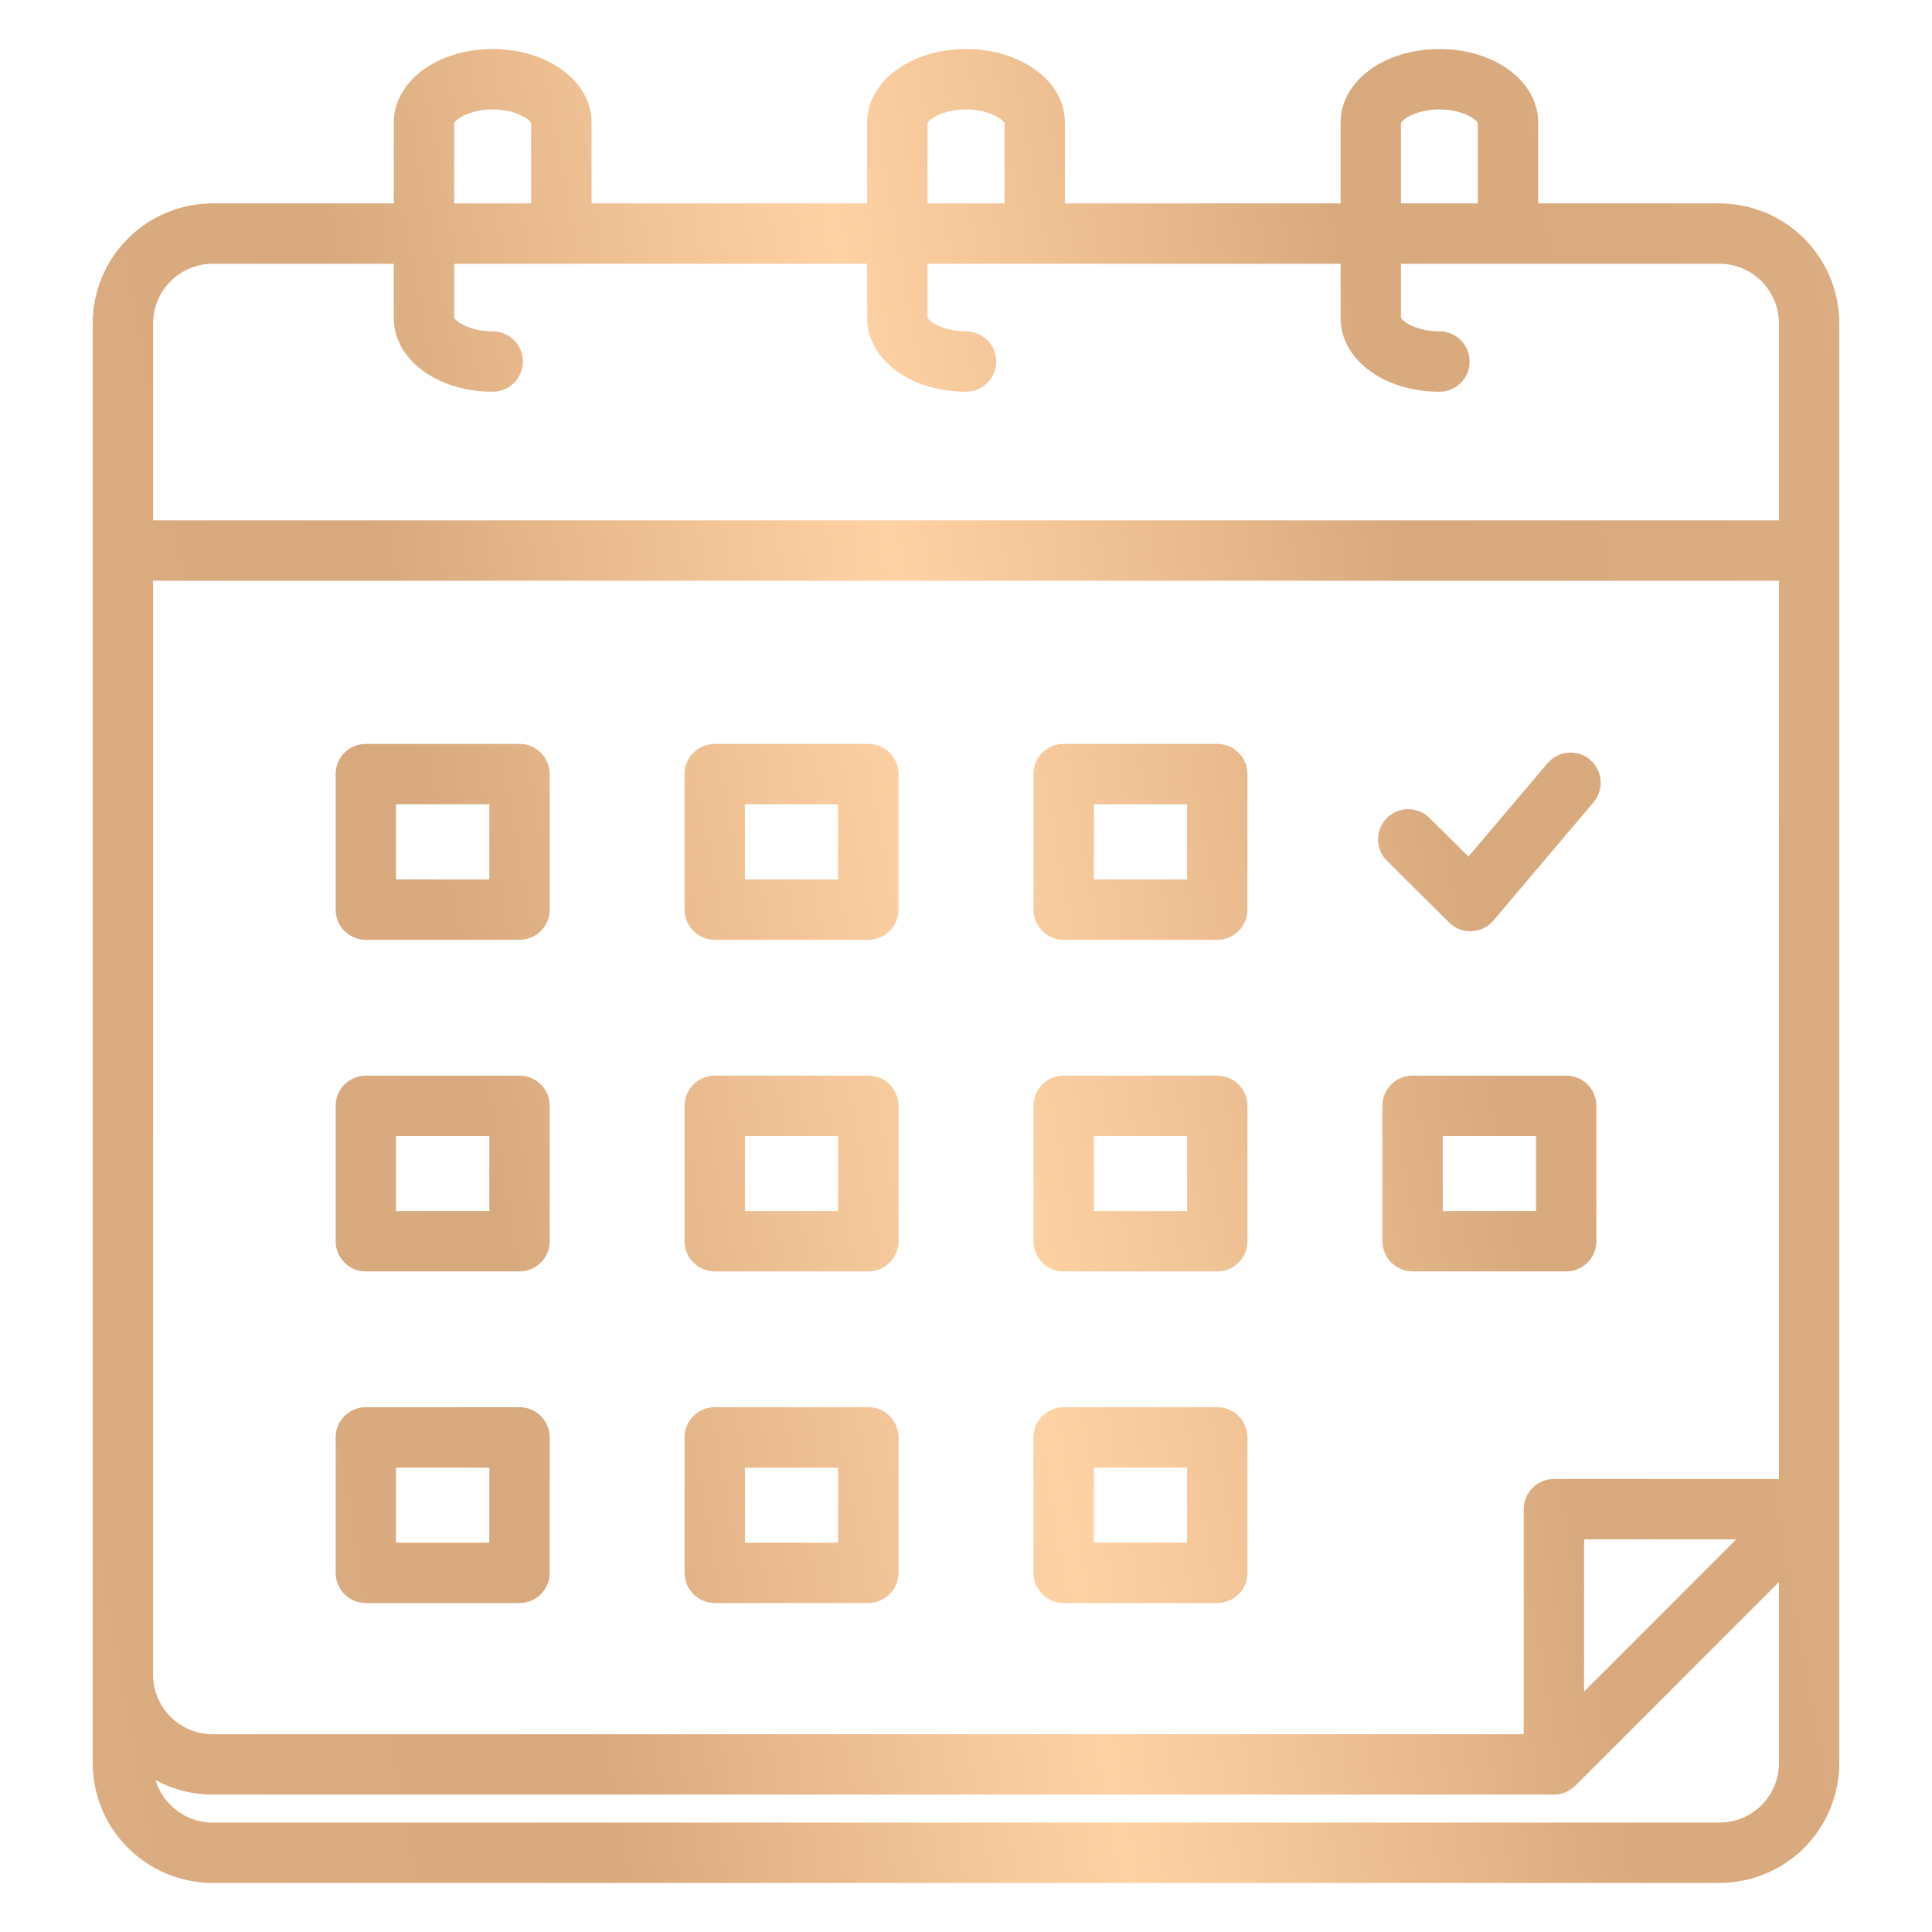
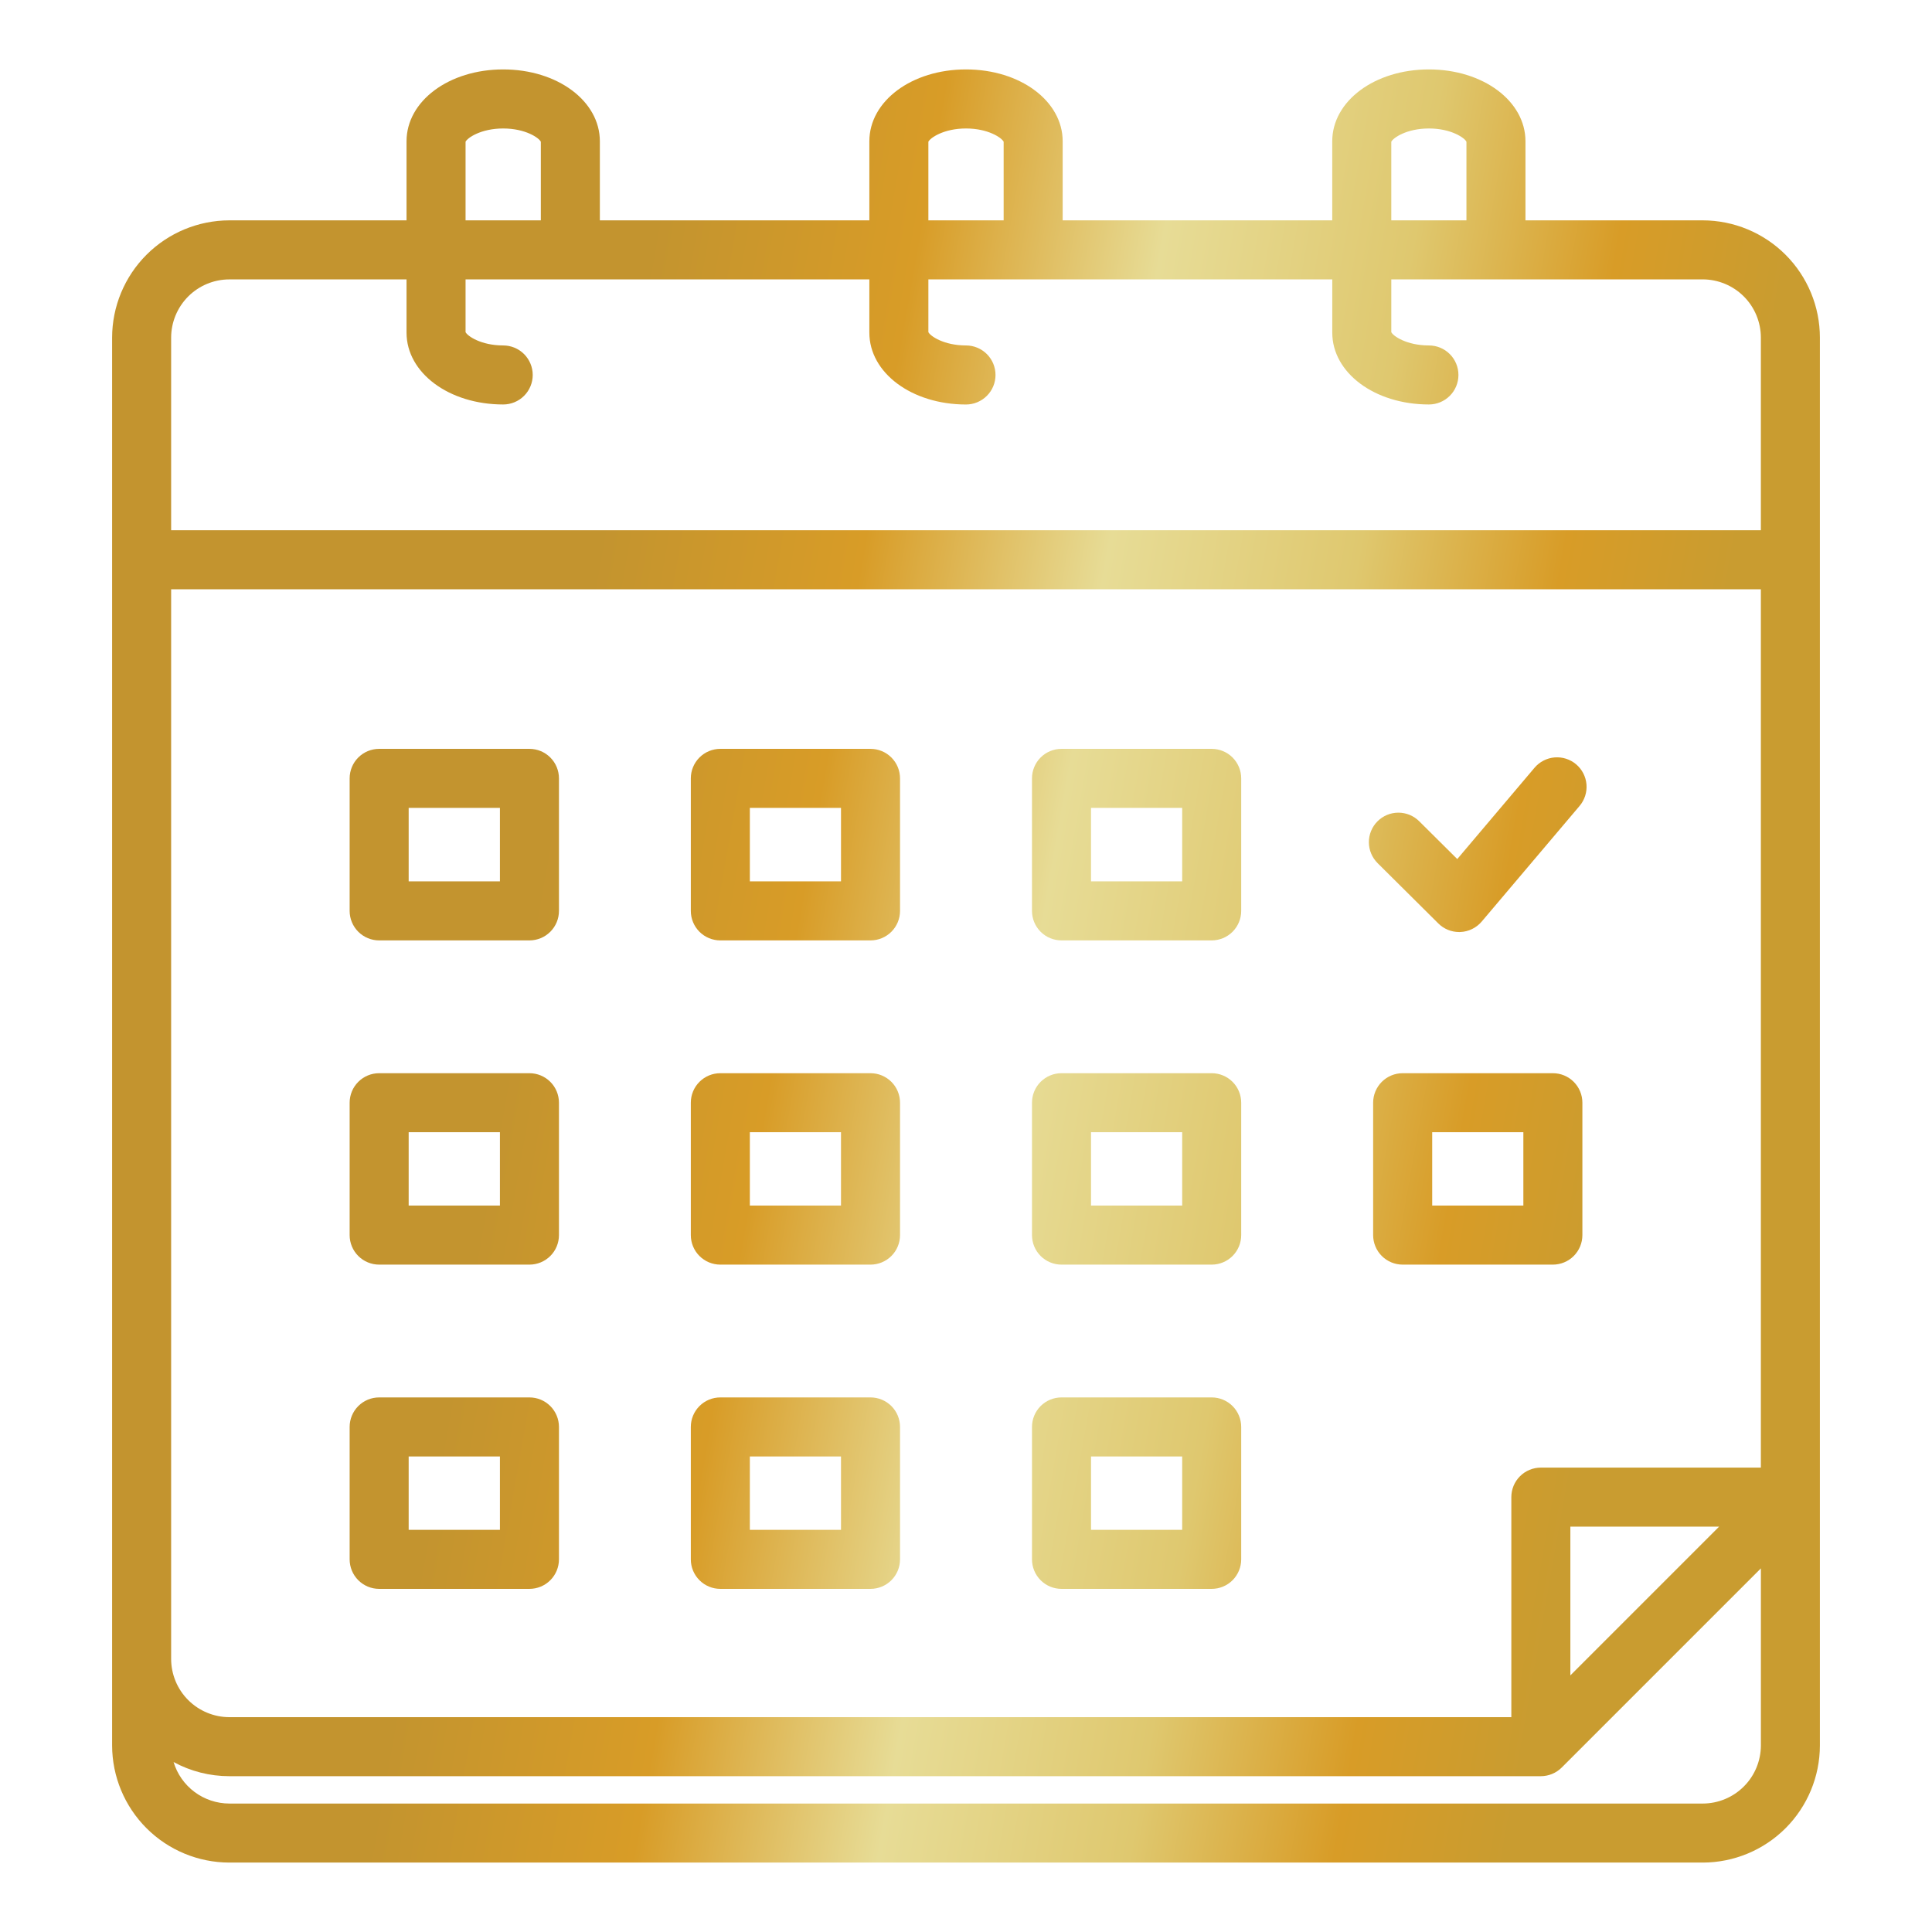
- <svg xmlns="http://www.w3.org/2000/svg" width="44" height="44" viewBox="0 0 44 44" fill="none">
-   <path d="M11.22 1.117C9.958 1.117 8.969 1.853 8.969 2.791V4.632H4.843C4.119 4.633 3.424 4.921 2.912 5.433C2.4 5.945 2.112 6.64 2.111 7.364V40.154C2.112 40.878 2.401 41.572 2.913 42.083C3.425 42.595 4.119 42.882 4.843 42.883H39.16C39.884 42.882 40.577 42.594 41.089 42.083C41.6 41.571 41.888 40.877 41.889 40.154V7.364C41.889 6.64 41.601 5.946 41.089 5.434C40.578 4.922 39.884 4.634 39.16 4.632H35.031V2.791C35.031 1.853 34.043 1.117 32.782 1.117C31.52 1.117 30.531 1.853 30.531 2.791V4.632H24.252V2.791C24.252 1.853 23.263 1.117 22 1.117C20.738 1.117 19.749 1.853 19.749 2.791V4.632H13.472V2.791C13.472 1.853 12.483 1.117 11.22 1.117ZM10.344 2.802C10.385 2.712 10.701 2.492 11.22 2.492C11.739 2.492 12.055 2.712 12.097 2.802V4.632H10.344V2.802ZM3.486 13.226H40.514V33.683H35.389C35.207 33.683 35.032 33.756 34.903 33.885C34.774 34.014 34.702 34.188 34.702 34.371V39.496H4.843C4.483 39.495 4.138 39.352 3.884 39.098C3.63 38.844 3.487 38.499 3.486 38.139L3.486 13.226ZM39.541 35.058L36.077 38.523V35.058L39.541 35.058ZM39.16 41.508H4.843C4.551 41.508 4.267 41.413 4.033 41.239C3.799 41.065 3.627 40.82 3.543 40.541C3.942 40.758 4.389 40.871 4.843 40.871H35.389C35.572 40.87 35.746 40.798 35.876 40.669L40.514 36.03V40.154C40.514 40.513 40.371 40.857 40.117 41.111C39.863 41.365 39.519 41.508 39.16 41.508ZM31.906 2.802C31.947 2.712 32.262 2.493 32.782 2.493C33.301 2.493 33.616 2.712 33.657 2.801V4.632H31.906L31.906 2.802ZM21.124 2.802C21.165 2.712 21.481 2.492 22 2.492C22.519 2.492 22.835 2.712 22.877 2.802V4.632H21.124V2.802ZM22 8.921C22.183 8.921 22.357 8.849 22.486 8.72C22.615 8.591 22.688 8.416 22.688 8.234C22.688 8.051 22.615 7.876 22.486 7.748C22.357 7.619 22.183 7.546 22 7.546C21.483 7.546 21.167 7.327 21.124 7.236V6.007H30.531V7.247C30.531 8.186 31.52 8.921 32.782 8.921C32.965 8.921 33.14 8.849 33.269 8.72C33.398 8.591 33.47 8.416 33.47 8.234C33.47 8.051 33.398 7.876 33.269 7.747C33.14 7.619 32.965 7.546 32.782 7.546C32.264 7.546 31.948 7.327 31.906 7.236V6.007H39.16C39.519 6.008 39.864 6.151 40.118 6.406C40.371 6.66 40.514 7.005 40.514 7.364V11.851H3.486V7.364C3.487 7.004 3.63 6.659 3.884 6.405C4.138 6.151 4.483 6.008 4.843 6.007H8.969V7.247C8.969 8.186 9.958 8.921 11.22 8.921C11.403 8.921 11.578 8.849 11.707 8.72C11.836 8.591 11.908 8.416 11.908 8.234C11.908 8.051 11.836 7.876 11.707 7.747C11.578 7.619 11.403 7.546 11.22 7.546C10.704 7.546 10.387 7.326 10.344 7.236V6.007H19.749V7.247C19.749 8.186 20.738 8.921 22 8.921ZM16.278 21.404H19.776C19.958 21.404 20.133 21.331 20.262 21.202C20.391 21.073 20.463 20.898 20.463 20.716V17.63C20.463 17.447 20.391 17.272 20.262 17.143C20.133 17.015 19.958 16.942 19.776 16.942H16.278C16.095 16.942 15.921 17.015 15.792 17.143C15.663 17.272 15.59 17.447 15.59 17.63V20.716C15.59 20.898 15.663 21.073 15.792 21.202C15.921 21.331 16.095 21.404 16.278 21.404ZM16.965 18.317H19.088V20.029H16.965V18.317ZM24.224 21.404H27.723C27.905 21.404 28.08 21.331 28.209 21.202C28.338 21.073 28.41 20.898 28.41 20.716V17.63C28.41 17.447 28.338 17.272 28.209 17.143C28.08 17.015 27.905 16.942 27.723 16.942H24.224C24.042 16.942 23.867 17.015 23.738 17.143C23.609 17.272 23.537 17.447 23.537 17.63V20.716C23.537 20.898 23.609 21.073 23.738 21.202C23.867 21.331 24.042 21.404 24.224 21.404ZM24.912 18.317H27.035V20.029H24.912V18.317ZM8.331 28.956H11.832C12.014 28.956 12.189 28.883 12.318 28.754C12.447 28.625 12.519 28.45 12.519 28.268V25.184C12.519 25.002 12.447 24.827 12.318 24.698C12.189 24.569 12.014 24.497 11.832 24.497H8.331C8.149 24.497 7.974 24.569 7.845 24.698C7.716 24.827 7.644 25.002 7.644 25.184V28.268C7.644 28.45 7.716 28.625 7.845 28.754C7.974 28.883 8.149 28.956 8.331 28.956ZM9.019 25.872H11.144V27.581H9.019V25.872ZM16.278 28.956H19.776C19.958 28.956 20.133 28.883 20.262 28.754C20.391 28.625 20.463 28.45 20.463 28.268V25.184C20.463 25.002 20.391 24.827 20.262 24.698C20.133 24.569 19.958 24.497 19.776 24.497H16.278C16.095 24.497 15.921 24.569 15.792 24.698C15.663 24.827 15.59 25.002 15.59 25.184V28.268C15.59 28.45 15.663 28.625 15.792 28.754C15.921 28.883 16.095 28.956 16.278 28.956ZM16.965 25.872H19.088V27.581H16.965V25.872ZM24.224 28.956H27.723C27.905 28.956 28.08 28.883 28.209 28.754C28.338 28.625 28.41 28.45 28.41 28.268V25.184C28.41 25.002 28.338 24.827 28.209 24.698C28.08 24.569 27.905 24.497 27.723 24.497H24.224C24.042 24.497 23.867 24.569 23.738 24.698C23.609 24.827 23.537 25.002 23.537 25.184V28.268C23.537 28.45 23.609 28.625 23.738 28.754C23.867 28.883 24.042 28.956 24.224 28.956ZM24.912 25.872H27.035V27.581H24.912V25.872ZM8.331 36.508H11.832C12.014 36.508 12.189 36.435 12.318 36.306C12.447 36.177 12.519 36.002 12.519 35.82V32.736C12.519 32.554 12.447 32.379 12.318 32.25C12.189 32.121 12.014 32.048 11.832 32.048H8.331C8.149 32.048 7.974 32.121 7.845 32.25C7.716 32.379 7.644 32.554 7.644 32.736V35.82C7.644 36.002 7.716 36.177 7.845 36.306C7.974 36.435 8.149 36.508 8.331 36.508ZM9.019 33.423H11.144V35.133H9.019V33.423ZM16.278 36.508H19.776C19.958 36.508 20.133 36.435 20.262 36.306C20.391 36.177 20.463 36.002 20.463 35.82V32.736C20.463 32.554 20.391 32.379 20.262 32.25C20.133 32.121 19.958 32.048 19.776 32.048H16.278C16.095 32.048 15.921 32.121 15.792 32.25C15.663 32.379 15.59 32.554 15.59 32.736V35.82C15.59 36.002 15.663 36.177 15.792 36.306C15.921 36.435 16.095 36.508 16.278 36.508ZM16.965 33.423H19.088V35.133H16.965V33.423ZM8.331 21.404H11.832C12.014 21.404 12.189 21.331 12.318 21.202C12.447 21.073 12.519 20.898 12.519 20.716V17.63C12.519 17.447 12.447 17.272 12.318 17.143C12.189 17.015 12.014 16.942 11.832 16.942H8.331C8.149 16.942 7.974 17.015 7.845 17.143C7.716 17.272 7.644 17.447 7.644 17.63V20.716C7.644 20.898 7.716 21.073 7.845 21.202C7.974 21.331 8.149 21.404 8.331 21.404ZM9.019 18.317H11.144V20.029H9.019V18.317ZM35.669 24.497H32.171C31.989 24.497 31.814 24.569 31.685 24.698C31.556 24.827 31.483 25.002 31.483 25.184V28.268C31.483 28.45 31.556 28.625 31.685 28.754C31.814 28.883 31.989 28.956 32.171 28.956H35.669C35.852 28.956 36.026 28.883 36.155 28.754C36.284 28.625 36.357 28.45 36.357 28.268V25.184C36.357 25.002 36.284 24.827 36.155 24.698C36.026 24.569 35.852 24.497 35.669 24.497ZM34.982 27.581H32.858V25.872H34.982V27.581ZM24.224 36.508H27.723C27.905 36.508 28.08 36.435 28.209 36.306C28.338 36.177 28.41 36.002 28.41 35.82V32.736C28.41 32.554 28.338 32.379 28.209 32.25C28.08 32.121 27.905 32.048 27.723 32.048H24.224C24.042 32.048 23.867 32.121 23.738 32.25C23.609 32.379 23.537 32.554 23.537 32.736V35.82C23.537 36.002 23.609 36.177 23.738 36.306C23.867 36.435 24.042 36.508 24.224 36.508ZM24.912 33.423H27.035V35.133H24.912V33.423ZM31.589 19.606C31.525 19.542 31.473 19.467 31.438 19.383C31.403 19.3 31.384 19.21 31.384 19.12C31.383 19.029 31.401 18.939 31.435 18.855C31.469 18.772 31.52 18.695 31.583 18.631C31.647 18.567 31.723 18.516 31.807 18.481C31.89 18.446 31.98 18.428 32.071 18.428C32.161 18.428 32.251 18.446 32.334 18.481C32.418 18.515 32.494 18.566 32.558 18.63L33.443 19.509L35.242 17.383C35.36 17.244 35.528 17.157 35.71 17.142C35.891 17.127 36.072 17.184 36.211 17.302C36.35 17.42 36.437 17.588 36.452 17.77C36.467 17.952 36.409 18.132 36.292 18.271L34.011 20.965C33.95 21.038 33.874 21.097 33.789 21.139C33.704 21.18 33.611 21.204 33.516 21.208C33.506 21.208 33.496 21.209 33.486 21.209C33.305 21.209 33.13 21.137 33.002 21.009L31.589 19.606Z" fill="url(#paint0_linear_931_20712)" />
+ <svg xmlns="http://www.w3.org/2000/svg" width="76" height="76" viewBox="0 0 76 76" fill="none">
+   <path d="M19.794 2.731C17.662 2.731 15.992 3.973 15.992 5.559V8.668H9.023C7.8 8.67 6.628 9.156 5.763 10.021C4.898 10.886 4.412 12.058 4.41 13.281V68.66C4.412 69.882 4.899 71.054 5.764 71.918C6.628 72.782 7.801 73.268 9.023 73.269H66.981C68.203 73.268 69.375 72.781 70.239 71.918C71.103 71.053 71.589 69.882 71.59 68.66V13.281C71.59 12.059 71.104 10.887 70.24 10.022C69.376 9.157 68.204 8.67 66.981 8.668H60.008V5.559C60.008 3.973 58.339 2.731 56.21 2.731C54.078 2.731 52.407 3.973 52.407 5.559V8.668H41.803V5.559C41.803 3.973 40.133 2.731 38 2.731C35.868 2.731 34.198 3.973 34.198 5.559V8.668H23.597V5.559C23.597 3.973 21.927 2.731 19.794 2.731ZM18.314 5.576C18.384 5.424 18.918 5.054 19.794 5.054C20.671 5.054 21.204 5.424 21.275 5.576V8.668H18.314V5.576ZM6.732 23.181H69.268V57.732H60.613C60.305 57.732 60.01 57.854 59.792 58.072C59.574 58.29 59.452 58.585 59.452 58.893V67.549H9.023C8.416 67.548 7.833 67.306 7.404 66.877C6.974 66.447 6.733 65.865 6.732 65.257L6.732 23.181ZM67.626 60.054L61.774 65.906V60.054L67.626 60.054ZM66.981 70.947H9.023C8.53 70.946 8.051 70.787 7.655 70.493C7.26 70.199 6.97 69.786 6.828 69.314C7.501 69.68 8.256 69.871 9.023 69.871H60.613C60.921 69.87 61.216 69.748 61.434 69.531L69.269 61.696V68.66C69.268 69.266 69.027 69.848 68.598 70.276C68.169 70.705 67.588 70.946 66.981 70.947ZM54.73 5.576C54.799 5.425 55.332 5.054 56.21 5.054C57.086 5.054 57.618 5.425 57.686 5.576V8.668H54.73L54.73 5.576ZM36.52 5.576C36.59 5.424 37.124 5.054 38 5.054C38.877 5.054 39.41 5.424 39.481 5.576V8.668H36.52V5.576ZM38 15.912C38.308 15.912 38.603 15.789 38.821 15.571C39.039 15.354 39.161 15.058 39.161 14.75C39.161 14.443 39.039 14.147 38.821 13.929C38.603 13.712 38.308 13.589 38 13.589C37.127 13.589 36.592 13.218 36.52 13.065V10.991H52.408V13.084C52.408 14.669 54.078 15.911 56.21 15.911C56.518 15.911 56.813 15.789 57.031 15.571C57.249 15.354 57.371 15.058 57.371 14.75C57.371 14.442 57.249 14.147 57.031 13.929C56.813 13.711 56.518 13.589 56.21 13.589C55.335 13.589 54.801 13.219 54.73 13.066V10.99H66.981C67.588 10.992 68.17 11.233 68.599 11.663C69.027 12.092 69.268 12.675 69.268 13.281V20.859H6.732V13.281C6.733 12.674 6.975 12.092 7.404 11.662C7.833 11.233 8.416 10.991 9.023 10.991H15.992V13.084C15.992 14.669 17.662 15.911 19.795 15.911C20.102 15.911 20.398 15.789 20.616 15.571C20.833 15.354 20.956 15.058 20.956 14.75C20.956 14.442 20.833 14.147 20.616 13.929C20.398 13.711 20.102 13.589 19.795 13.589C18.921 13.589 18.387 13.218 18.314 13.065V10.991H34.198V13.084C34.198 14.669 35.868 15.912 38 15.912ZM28.336 36.993H34.244C34.552 36.993 34.847 36.871 35.065 36.653C35.283 36.435 35.405 36.14 35.405 35.832V30.619C35.405 30.311 35.283 30.016 35.065 29.798C34.847 29.58 34.552 29.458 34.244 29.458H28.336C28.028 29.458 27.732 29.58 27.515 29.798C27.297 30.016 27.175 30.311 27.175 30.619V35.832C27.175 36.14 27.297 36.435 27.515 36.653C27.732 36.871 28.028 36.993 28.336 36.993ZM29.497 31.78H33.083V34.671H29.497V31.78ZM41.757 36.993H47.665C47.972 36.993 48.268 36.871 48.486 36.653C48.703 36.435 48.826 36.14 48.826 35.832V30.619C48.826 30.311 48.703 30.016 48.486 29.798C48.268 29.58 47.972 29.458 47.665 29.458H41.757C41.449 29.458 41.153 29.58 40.935 29.798C40.718 30.016 40.596 30.311 40.596 30.619V35.832C40.596 36.14 40.718 36.435 40.935 36.653C41.153 36.871 41.449 36.993 41.757 36.993ZM42.918 31.78H46.504V34.671H42.918V31.78ZM14.915 49.747H20.827C21.135 49.747 21.43 49.625 21.648 49.407C21.866 49.19 21.988 48.894 21.988 48.586V43.378C21.988 43.07 21.866 42.774 21.648 42.557C21.43 42.339 21.135 42.217 20.827 42.217H14.915C14.607 42.217 14.312 42.339 14.094 42.557C13.876 42.774 13.754 43.07 13.754 43.378V48.586C13.754 48.894 13.876 49.19 14.094 49.407C14.312 49.625 14.607 49.747 14.915 49.747ZM16.076 44.539H19.666V47.425H16.076V44.539ZM28.336 49.747H34.244C34.552 49.747 34.847 49.625 35.065 49.407C35.283 49.19 35.405 48.894 35.405 48.586V43.378C35.405 43.07 35.283 42.774 35.065 42.557C34.847 42.339 34.552 42.217 34.244 42.217H28.336C28.028 42.217 27.732 42.339 27.515 42.557C27.297 42.774 27.175 43.07 27.175 43.378V48.586C27.175 48.894 27.297 49.19 27.515 49.407C27.732 49.625 28.028 49.747 28.336 49.747ZM29.497 44.539H33.083V47.425H29.497V44.539ZM41.757 49.747H47.665C47.972 49.747 48.268 49.625 48.486 49.407C48.703 49.19 48.826 48.894 48.826 48.586V43.378C48.826 43.07 48.703 42.774 48.486 42.557C48.268 42.339 47.972 42.217 47.665 42.217H41.757C41.449 42.217 41.153 42.339 40.935 42.557C40.718 42.774 40.596 43.07 40.596 43.378V48.586C40.596 48.894 40.718 49.19 40.935 49.407C41.153 49.625 41.449 49.747 41.757 49.747ZM42.918 44.539H46.504V47.425H42.918V44.539ZM14.915 62.502H20.827C21.135 62.502 21.43 62.38 21.648 62.162C21.866 61.944 21.988 61.649 21.988 61.341V56.132C21.988 55.824 21.866 55.529 21.648 55.311C21.43 55.093 21.135 54.971 20.827 54.971H14.915C14.607 54.971 14.312 55.093 14.094 55.311C13.876 55.529 13.754 55.824 13.754 56.132V61.341C13.754 61.649 13.876 61.944 14.094 62.162C14.312 62.38 14.607 62.502 14.915 62.502ZM16.076 57.293H19.666V60.18H16.076V57.293ZM28.336 62.502H34.244C34.552 62.502 34.847 62.38 35.065 62.162C35.283 61.944 35.405 61.649 35.405 61.341V56.132C35.405 55.824 35.283 55.529 35.065 55.311C34.847 55.093 34.552 54.971 34.244 54.971H28.336C28.028 54.971 27.732 55.093 27.515 55.311C27.297 55.529 27.175 55.824 27.175 56.132V61.341C27.175 61.649 27.297 61.944 27.515 62.162C27.732 62.38 28.028 62.502 28.336 62.502ZM29.497 57.293H33.083V60.18H29.497V57.293ZM14.915 36.993H20.827C21.135 36.993 21.43 36.871 21.648 36.653C21.866 36.435 21.988 36.14 21.988 35.832V30.619C21.988 30.311 21.866 30.016 21.648 29.798C21.43 29.58 21.135 29.458 20.827 29.458H14.915C14.607 29.458 14.312 29.58 14.094 29.798C13.876 30.016 13.754 30.311 13.754 30.619V35.832C13.754 36.14 13.876 36.435 14.094 36.653C14.312 36.871 14.607 36.993 14.915 36.993ZM16.076 31.78H19.666V34.671H16.076V31.78ZM61.086 42.217H55.177C54.87 42.217 54.574 42.339 54.356 42.557C54.139 42.774 54.016 43.07 54.016 43.378V48.586C54.016 48.894 54.139 49.19 54.356 49.407C54.574 49.625 54.87 49.747 55.177 49.747H61.086C61.394 49.747 61.689 49.625 61.907 49.407C62.124 49.19 62.247 48.894 62.247 48.586V43.378C62.247 43.07 62.124 42.774 61.907 42.557C61.689 42.339 61.394 42.217 61.086 42.217ZM59.925 47.425H56.339V44.539H59.925V47.425ZM41.757 62.502H47.665C47.972 62.502 48.268 62.38 48.486 62.162C48.703 61.944 48.826 61.649 48.826 61.341V56.132C48.826 55.824 48.703 55.529 48.486 55.311C48.268 55.093 47.972 54.971 47.665 54.971H41.757C41.449 54.971 41.153 55.093 40.935 55.311C40.718 55.529 40.596 55.824 40.596 56.132V61.341C40.596 61.649 40.718 61.944 40.935 62.162C41.153 62.38 41.449 62.502 41.757 62.502ZM42.918 57.293H46.504V60.18H42.918V57.293ZM54.195 33.957C54.086 33.849 53.999 33.722 53.94 33.581C53.88 33.44 53.849 33.289 53.848 33.136C53.847 32.983 53.876 32.831 53.934 32.69C53.992 32.548 54.077 32.419 54.185 32.311C54.293 32.202 54.421 32.116 54.562 32.057C54.704 31.998 54.855 31.968 55.008 31.968C55.161 31.968 55.312 31.998 55.454 32.056C55.595 32.115 55.723 32.201 55.831 32.309L57.325 33.793L60.364 30.202C60.563 29.967 60.847 29.821 61.154 29.795C61.461 29.77 61.766 29.867 62.001 30.066C62.236 30.265 62.382 30.549 62.408 30.856C62.433 31.163 62.336 31.467 62.137 31.703L58.286 36.253C58.182 36.375 58.054 36.475 57.91 36.545C57.766 36.616 57.609 36.656 57.449 36.663C57.432 36.663 57.415 36.664 57.399 36.664C57.092 36.664 56.798 36.543 56.581 36.327L54.195 33.957Z" fill="url(#paint0_linear_2531_1204)" />
  <defs>
-     <linearGradient id="paint0_linear_931_20712" x1="41.889" y1="1.117" x2="-3.902" y2="9.323" gradientUnits="userSpaceOnUse">
-       <stop stop-color="#DCAD81" />
-       <stop offset="0.25" stop-color="#D8A97C" />
-       <stop offset="0.5" stop-color="#FFD2A4" />
-       <stop offset="0.75" stop-color="#D8A97C" />
-       <stop offset="1" stop-color="#DCAD81" />
+     <linearGradient id="paint0_linear_2531_1204" x1="26.795" y1="2.731" x2="70.295" y2="10.386" gradientUnits="userSpaceOnUse">
+       <stop stop-color="#C3942F" />
+       <stop offset="0.234" stop-color="#D89C27" />
+       <stop offset="0.449" stop-color="#E7DC96" />
+       <stop offset="0.669" stop-color="#DFC86F" />
+       <stop offset="0.849" stop-color="#D89C27" />
+       <stop offset="1" stop-color="#C99C30" />
    </linearGradient>
  </defs>
</svg>
